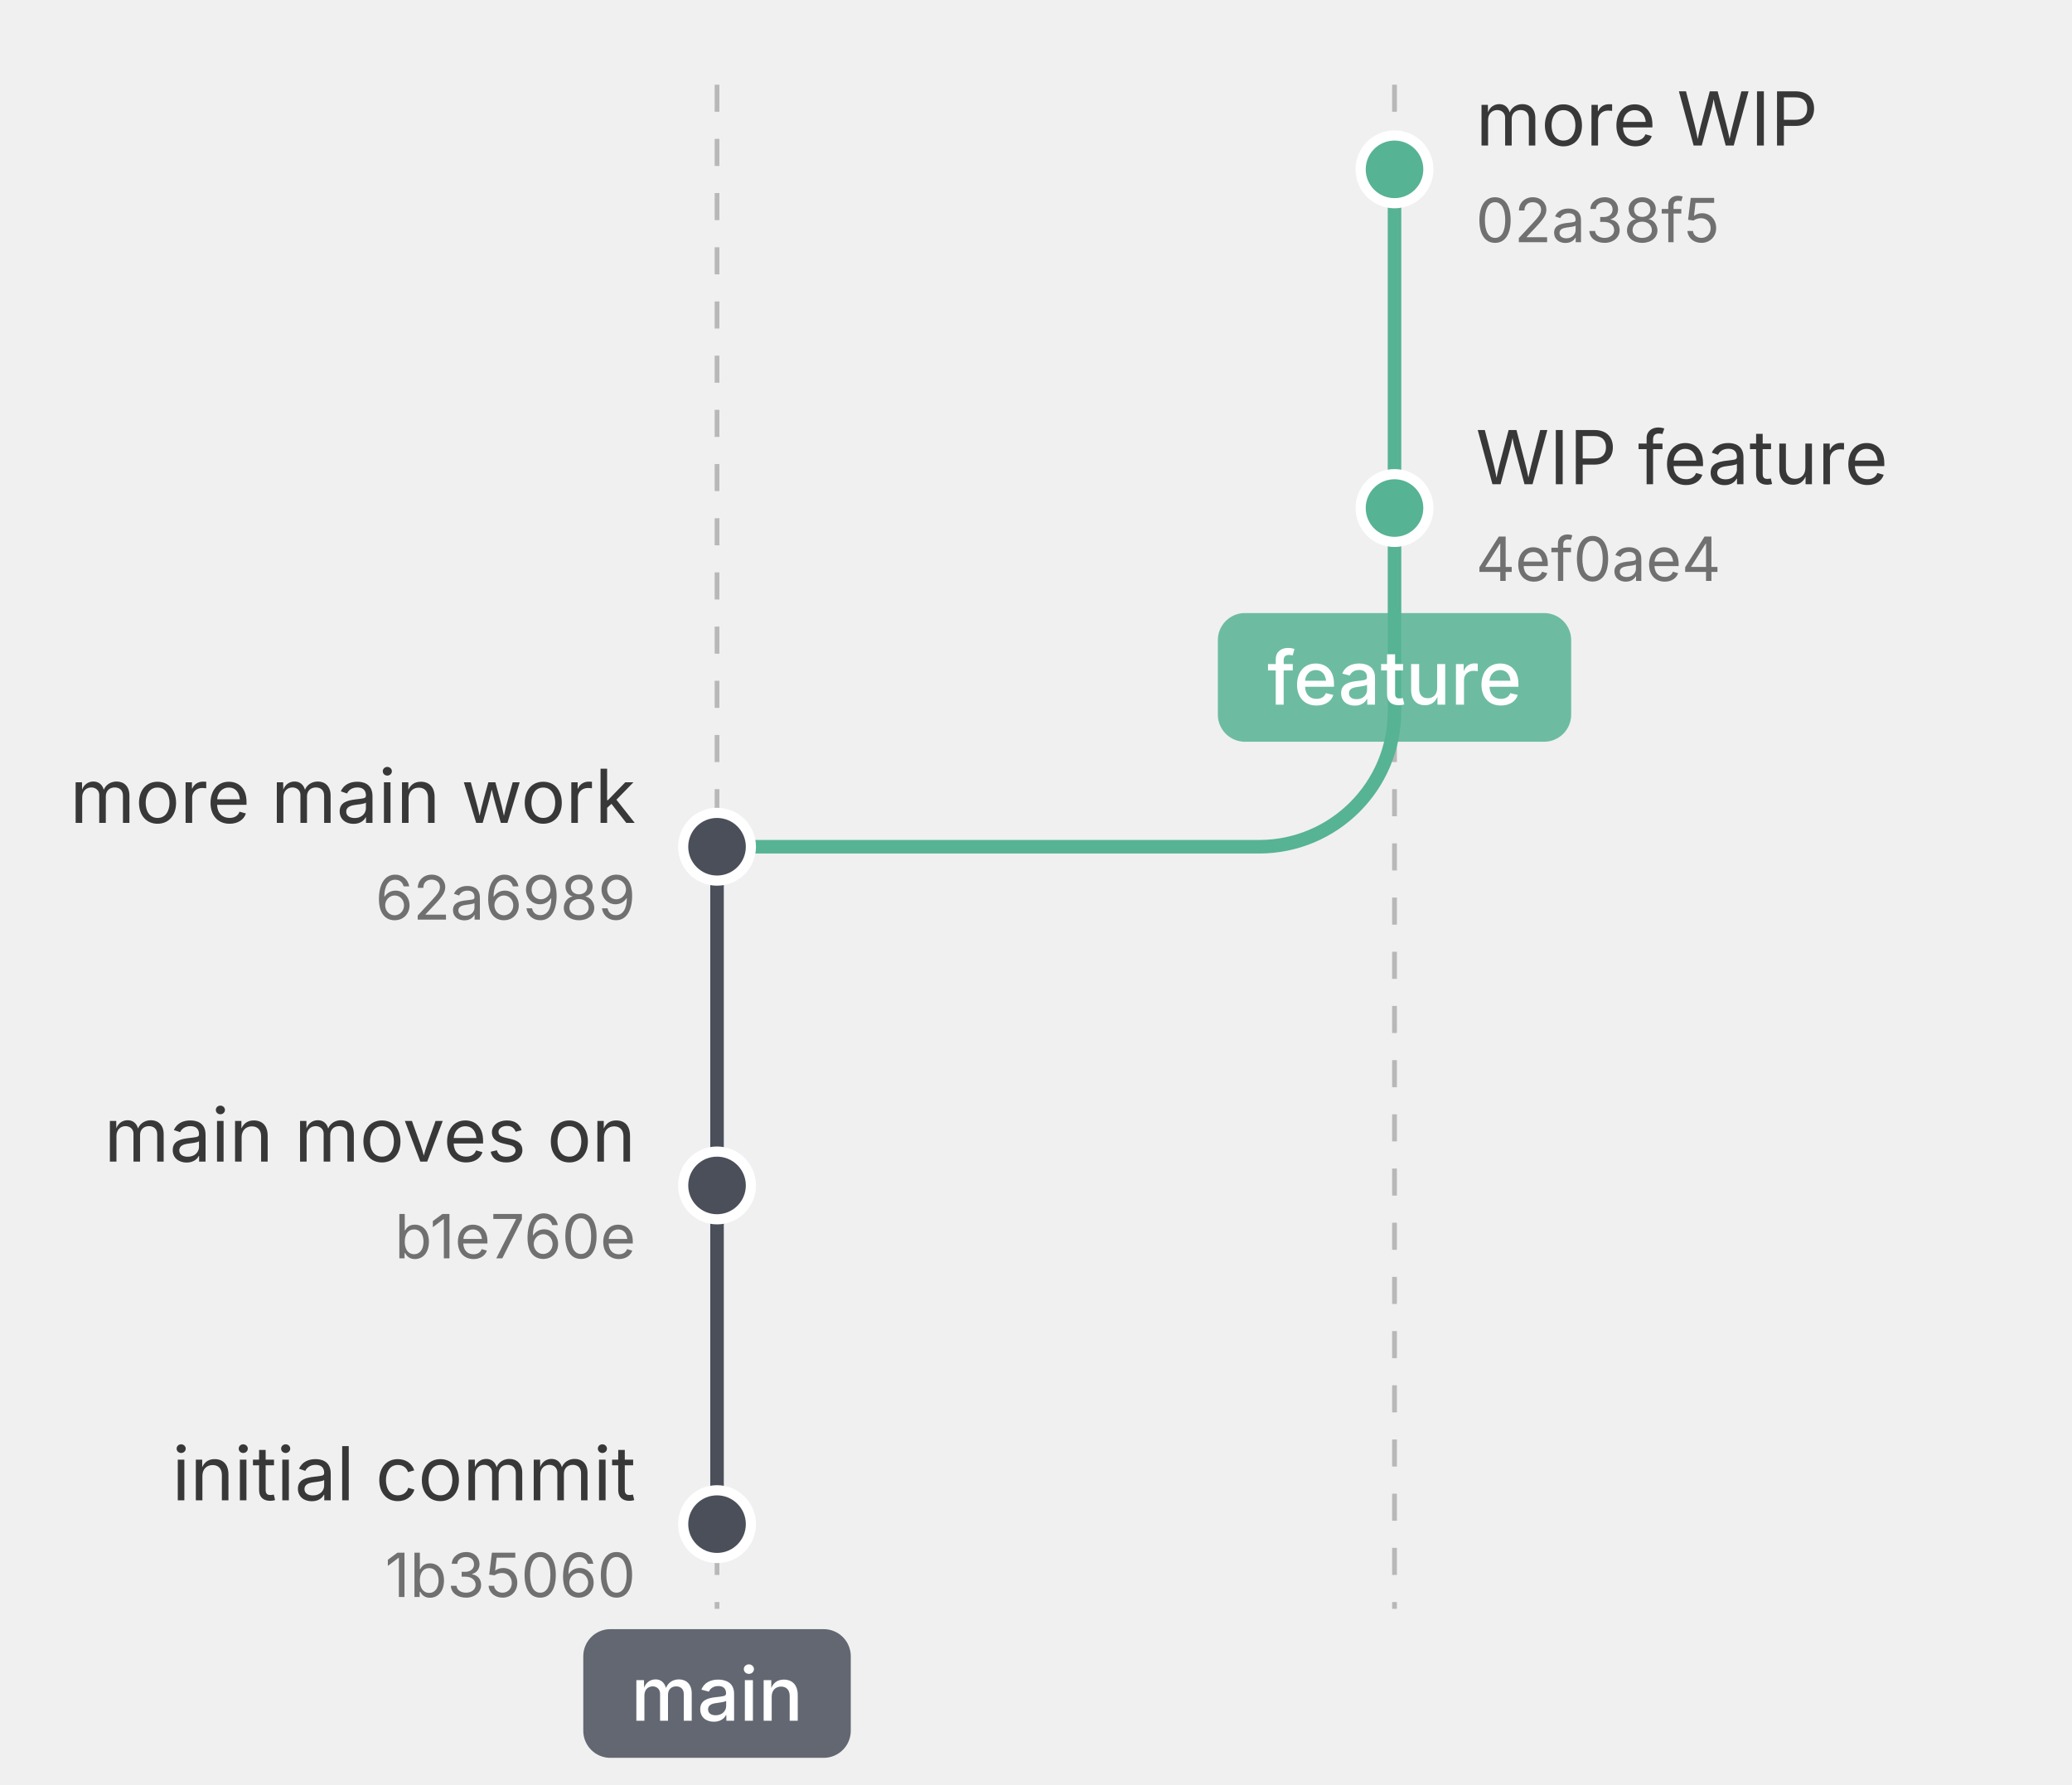
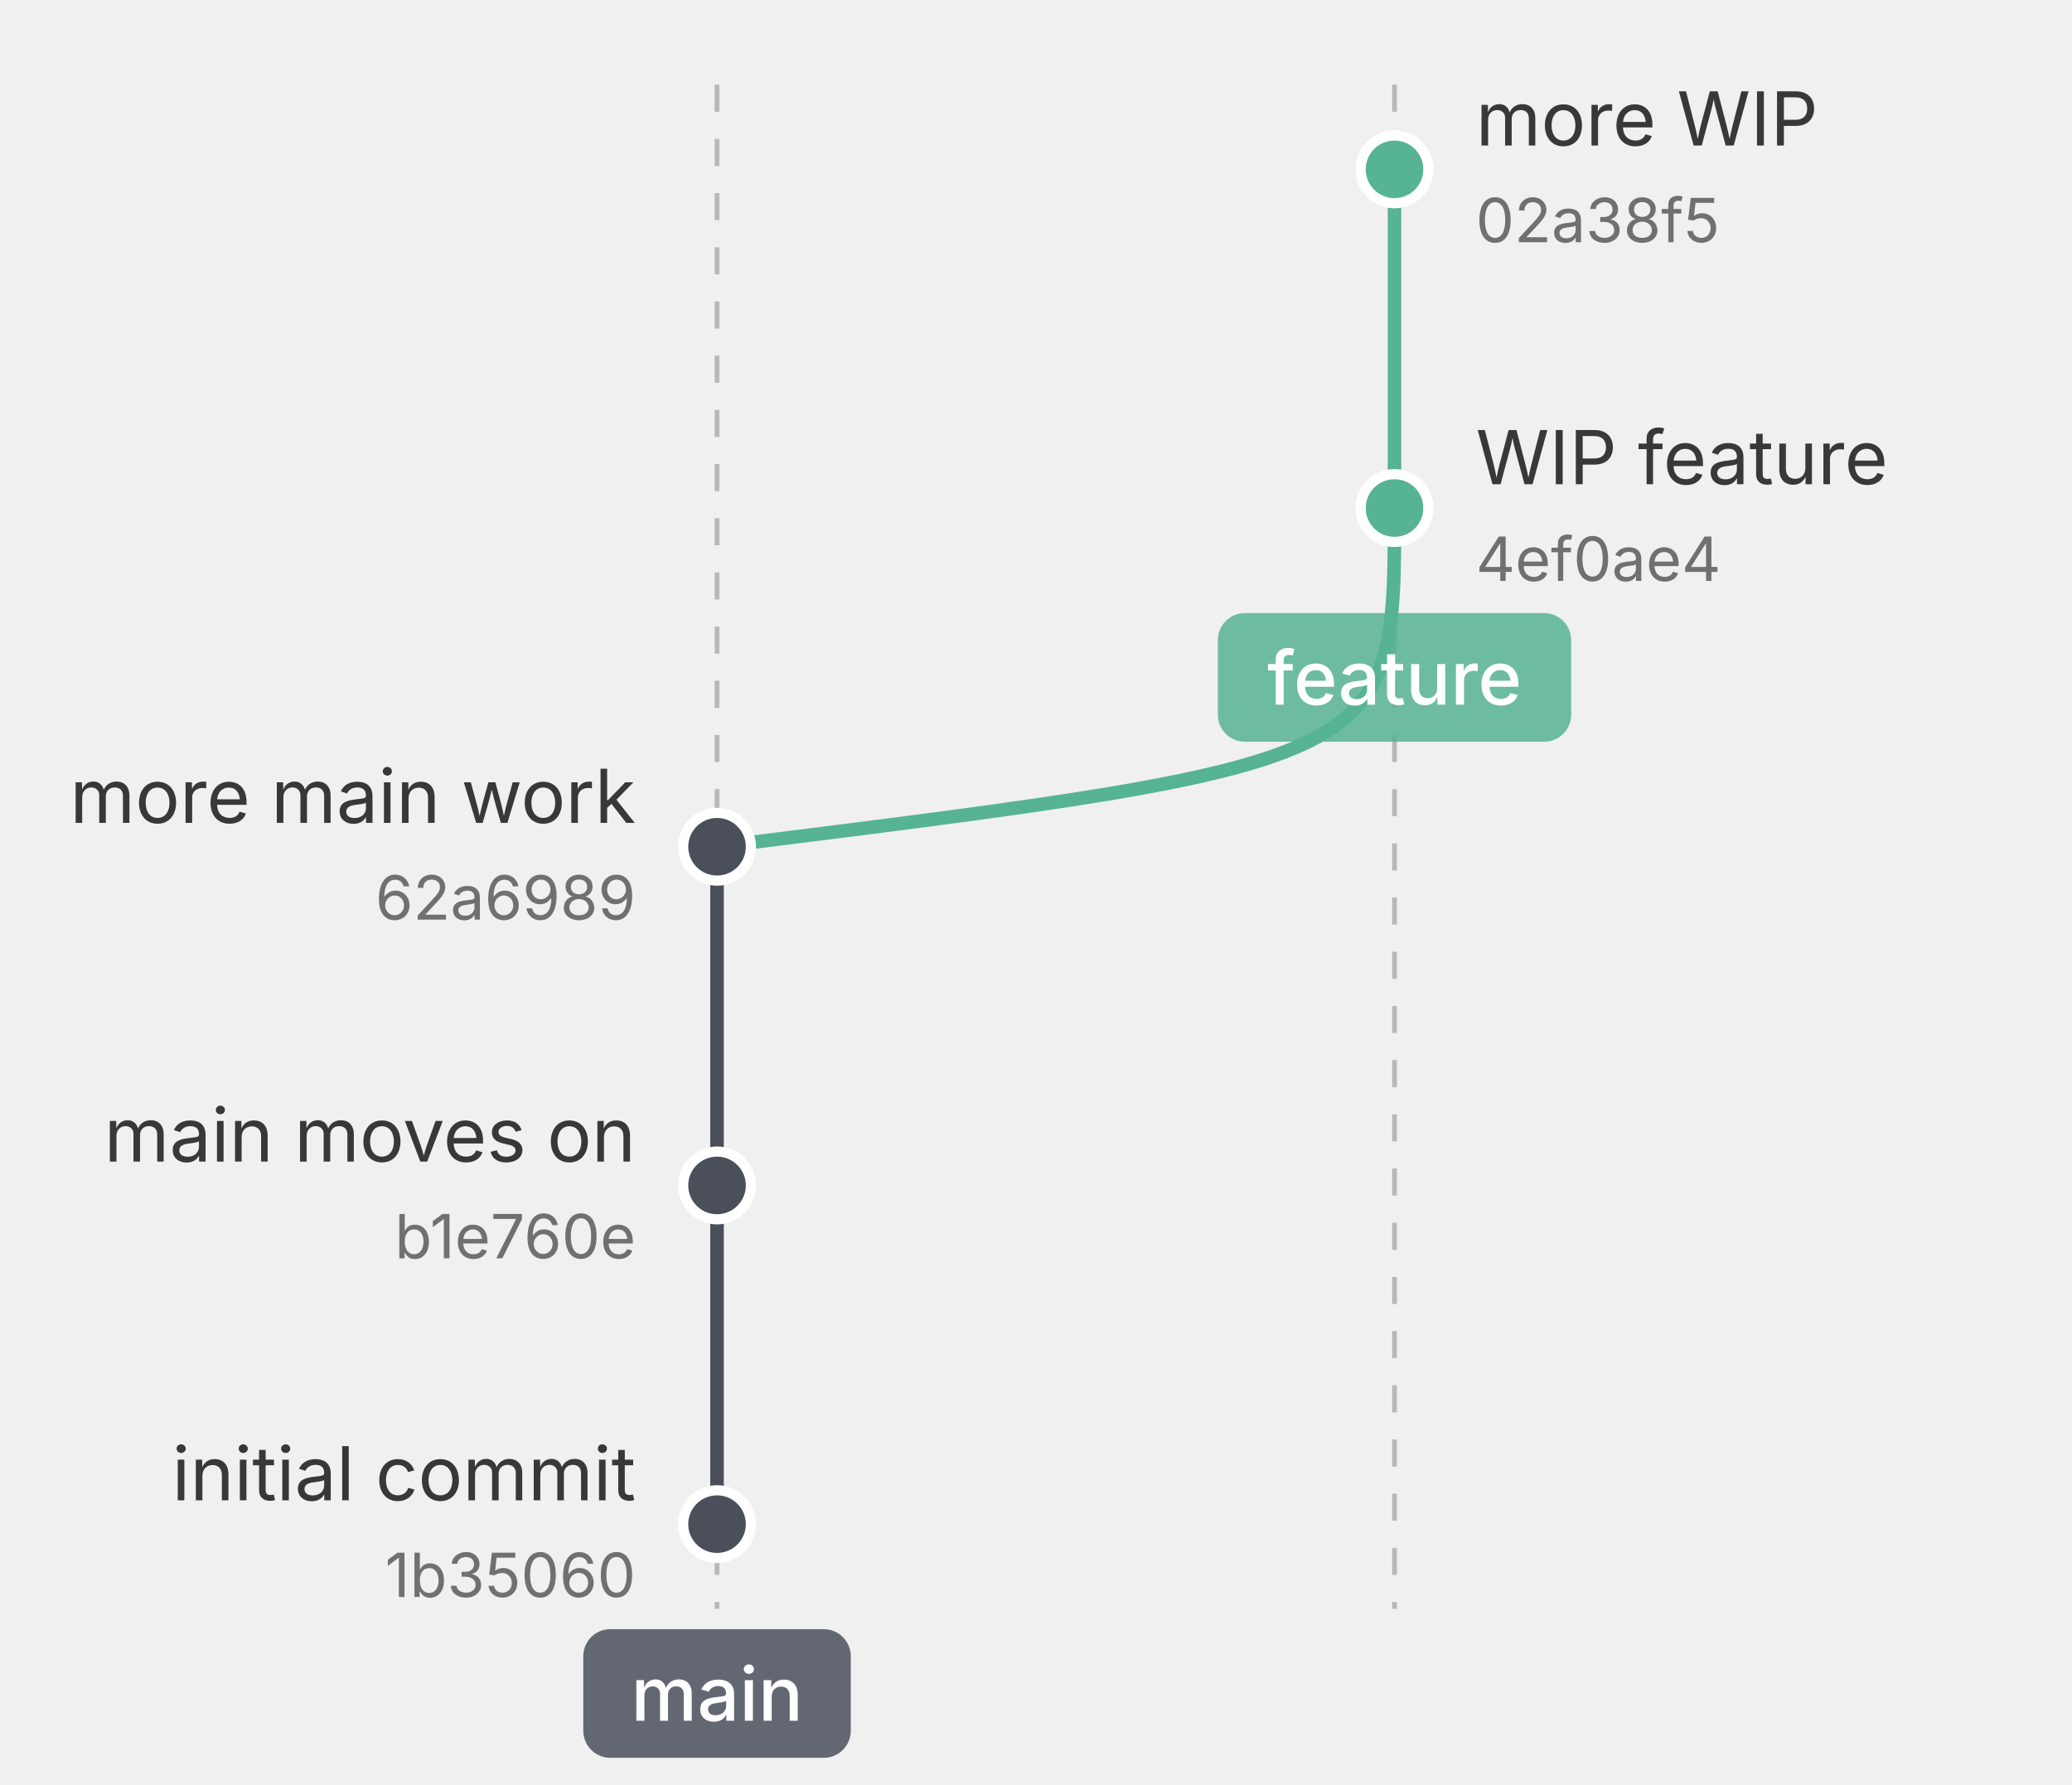
<svg xmlns="http://www.w3.org/2000/svg" width="305.837" height="263.5" viewBox="0 0 305.837 263.5">
  <defs>
</defs>
  <path d="M105.837,12.5 L105.837,237.5" stroke="#b8b8b8" stroke-width="0.7" stroke-dasharray="4,4" />
  <path d="M205.837,12.5 L205.837,237.5" stroke="#b8b8b8" stroke-width="0.7" stroke-dasharray="4,4" />
  <path d="M105.837,225.0 L105.837,125.0" stroke="#4a4f5a" stroke-width="2" stroke-linecap="round" />
-   <path d="M105.837,125.0 L185.837,125.0 A20,20,0,0,0,205.837,105.0 L205.837,75.0" stroke="#56b393" stroke-width="2" fill="none" stroke-linecap="round" />
+   <path d="M105.837,125.0 C205.837,112.5,205.837,112.5,205.837,75.0" stroke="#56b393" stroke-width="2" fill="none" stroke-linecap="round" />
  <path d="M205.837,75.0 L205.837,25.0" stroke="#56b393" stroke-width="2" stroke-linecap="round" />
  <circle cx="105.837" cy="225.0" r="5" fill="#4a4f5a" stroke="white" stroke-width="1.5" />
  <circle cx="105.837" cy="175.0" r="5" fill="#4a4f5a" stroke="white" stroke-width="1.5" />
  <circle cx="105.837" cy="125.0" r="5" fill="#4a4f5a" stroke="white" stroke-width="1.5" />
  <circle cx="205.837" cy="75.0" r="5" fill="#56b393" stroke="white" stroke-width="1.5" />
  <circle cx="205.837" cy="25.0" r="5" fill="#56b393" stroke="white" stroke-width="1.5" />
  <rect x="86.095" y="240.5" width="39.484" height="19.0" rx="4" ry="4" fill="#4a4f5a" opacity="0.85" />
  <text x="105.837" y="250.0" font-size="11.0" text-anchor="middle" dominant-baseline="middle" fill="white" font-family="'Inter', 'Helvetica Neue', Helvetica, Arial, sans-serif" font-weight="500">main</text>
  <rect x="179.76" y="90.5" width="52.154" height="19.0" rx="4" ry="4" fill="#56b393" opacity="0.85" />
  <text x="205.837" y="100.0" font-size="11.0" text-anchor="middle" dominant-baseline="middle" fill="white" font-family="'Inter', 'Helvetica Neue', Helvetica, Arial, sans-serif" font-weight="500">feature</text>
  <text x="93.837" y="217.5" font-size="11.0" text-anchor="end" dominant-baseline="middle" fill="#383838" font-family="'Inter', 'Helvetica Neue', Helvetica, Arial, sans-serif" font-weight="400">initial commit</text>
  <text x="93.837" y="232.5" font-size="9.0" text-anchor="end" dominant-baseline="middle" fill="#707070" font-family="'Inter', 'Helvetica Neue', Helvetica, Arial, sans-serif" font-weight="400">1b35060</text>
  <text x="93.837" y="167.5" font-size="11.0" text-anchor="end" dominant-baseline="middle" fill="#383838" font-family="'Inter', 'Helvetica Neue', Helvetica, Arial, sans-serif" font-weight="400">main moves on</text>
  <text x="93.837" y="182.5" font-size="9.0" text-anchor="end" dominant-baseline="middle" fill="#707070" font-family="'Inter', 'Helvetica Neue', Helvetica, Arial, sans-serif" font-weight="400">b1e760e</text>
  <text x="93.837" y="117.5" font-size="11.0" text-anchor="end" dominant-baseline="middle" fill="#383838" font-family="'Inter', 'Helvetica Neue', Helvetica, Arial, sans-serif" font-weight="400">more main work</text>
  <text x="93.837" y="132.5" font-size="9.0" text-anchor="end" dominant-baseline="middle" fill="#707070" font-family="'Inter', 'Helvetica Neue', Helvetica, Arial, sans-serif" font-weight="400">62a6989</text>
  <text x="217.837" y="67.5" font-size="11.0" text-anchor="start" dominant-baseline="middle" fill="#383838" font-family="'Inter', 'Helvetica Neue', Helvetica, Arial, sans-serif" font-weight="400">WIP feature</text>
  <text x="217.837" y="82.5" font-size="9.0" text-anchor="start" dominant-baseline="middle" fill="#707070" font-family="'Inter', 'Helvetica Neue', Helvetica, Arial, sans-serif" font-weight="400">4ef0ae4</text>
  <text x="217.837" y="17.5" font-size="11.0" text-anchor="start" dominant-baseline="middle" fill="#383838" font-family="'Inter', 'Helvetica Neue', Helvetica, Arial, sans-serif" font-weight="400">more WIP</text>
  <text x="217.837" y="32.5" font-size="9.0" text-anchor="start" dominant-baseline="middle" fill="#707070" font-family="'Inter', 'Helvetica Neue', Helvetica, Arial, sans-serif" font-weight="400">02a38f5</text>
</svg>
